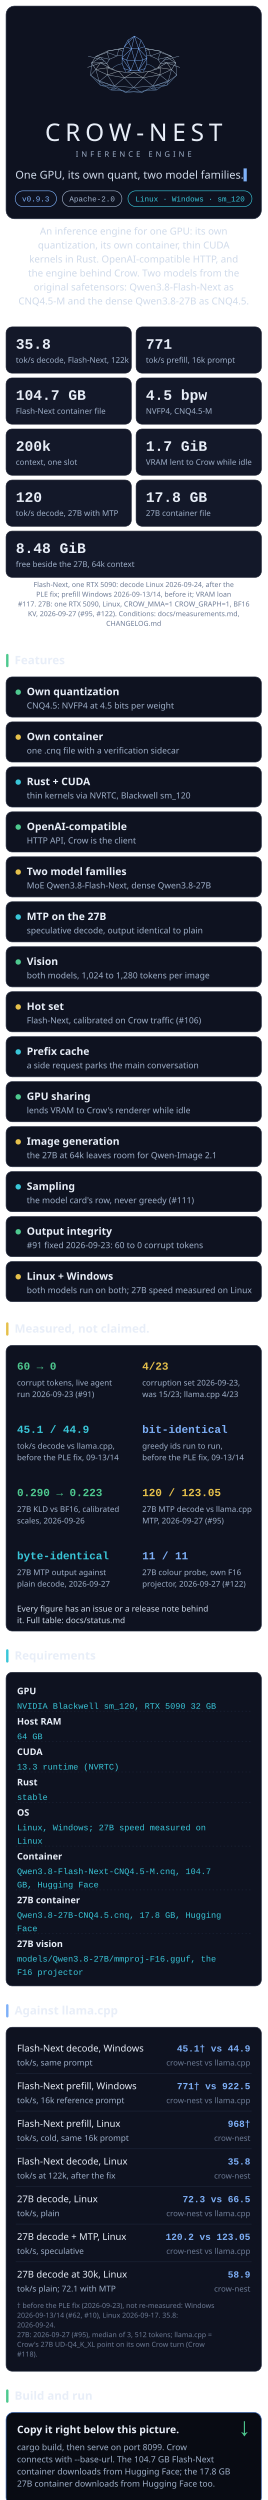
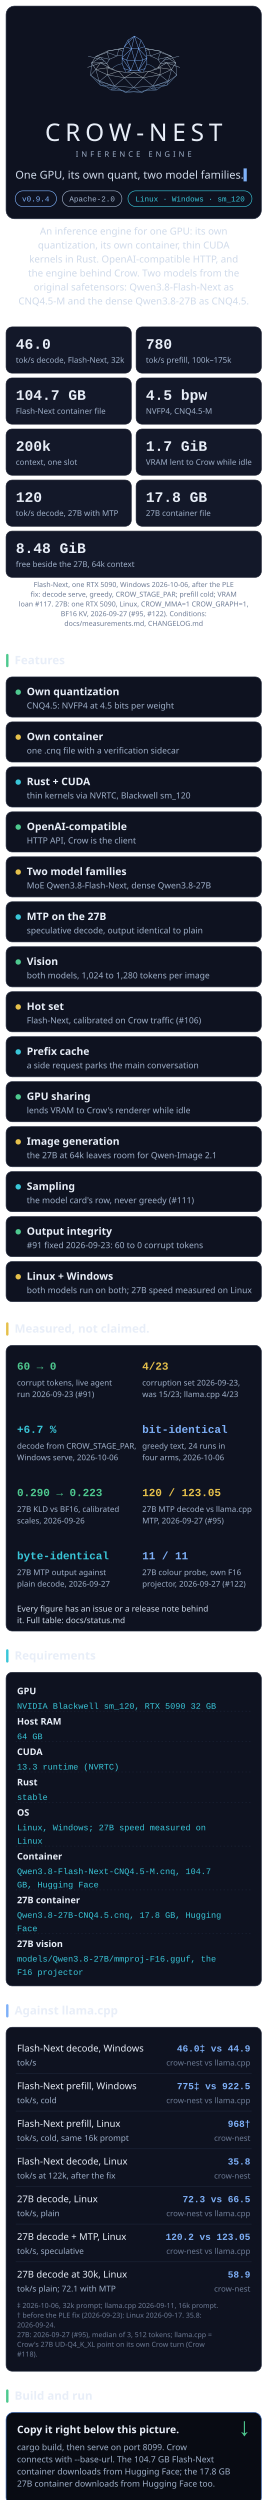
<svg xmlns="http://www.w3.org/2000/svg" viewBox="0 0 440 4114" width="440" height="4114" role="img" aria-label="crow-nest: one GPU, its own quant, two model families. Features, measurements, requirements.">
  <rect x="10" y="10" width="420" height="350" rx="14" fill="#0e1220" stroke="#1c2438" />
  <svg x="110" y="-4" width="220" height="220" viewBox="0 0 1024 1024">
    <defs>
      <clipPath id="noegg">
        <path clip-rule="evenodd" d="M0 0H1024V1024H0ZM518.0 295.0 568.2 326.0 595.7 375.6 612.5 437.6 612.7 505.8 583.0 574.0 518.0 605.0 453.0 574.0 423.3 505.8 423.5 437.6 440.3 375.6 467.8 326.0Z" />
      </clipPath>
      <clipPath id="abovefront">
        <path d="M0 0H1024V479L774.0 479.0L767.4 500.0L716.8 537.8L625.7 564.0L512.0 573.3L398.3 564.0L307.2 537.8L256.6 500.0L250.0 479.0L0 479Z" />
      </clipPath>
    </defs>
    <g fill="none" stroke-width="3" stroke-linejoin="round" stroke-linecap="round">
      <path stroke="#6789b2" clip-path="url(#noegg)" d="M346 548 360 532 386 517 422 506 465 499 512 497 559 499 602 506 638 517 664 532 678 548" />
      <path stroke="#acbece" d="M718 505 767 500 698 537M698 537 717 538 640 563M640 563 626 564 558 577M558 577 512 573 466 577M466 577 398 564 384 563M384 563 307 538 326 537M326 537 257 500 306 505" />
      <path stroke="#90a7c2" clip-path="url(#noegg)" d="M306 505 257 458 326 473M326 473 307 420 384 447M384 447 398 394 466 433M466 433 512 385 558 433M558 433 626 394 640 447M640 447 717 420 698 473M698 473 767 458 718 505" />
      <path stroke="#b9c0c4" d="M767 500 802 551 717 538M717 538 713 592 626 564M626 564 584 614 512 573M512 573 440 614 398 564M398 564 311 592 307 538M307 538 222 551 257 500" />
      <path stroke="#acbece" clip-path="url(#noegg)" d="M257 500 190 501 257 458M257 458 222 451 307 420M307 420 311 410 398 394M398 394 440 388 512 385M512 385 584 388 626 394M626 394 713 410 717 420M717 420 802 451 767 458M767 458 834 501 767 500" />
      <path stroke="#90a7c2" d="M834 501 842 594 802 551M802 551 776 643 713 592M713 592 659 677 584 614M584 614 512 689 440 614M440 614 365 677 311 592M311 592 248 643 222 551M222 551 182 594 190 501" />
      <path stroke="#6789b2" d="M842 594 766 673 776 643M776 643 688 708 659 677M659 677 575 728 512 689M512 689 449 728 365 677M365 677 336 708 248 643M248 643 258 673 182 594M794 629 678 675 766 673M766 673 645 699 688 708M688 708 586 716 575 728M575 728 512 722 449 728M449 728 438 716 336 708M336 708 379 699 258 673M258 673 346 675 230 629" />
      <path stroke="#90a7c2" clip-path="url(#noegg)" d="M306 505 326 473 384 447 466 433 558 433 640 447 698 473 718 505" />
      <path stroke="#b9c0c4" clip-path="url(#abovefront)" d="M718 505 698 537 640 563 558 577 466 577 384 563 326 537 306 505" />
      <path stroke="#acbece" clip-path="url(#noegg)" d="M190 501 222 451 311 410 440 388 584 388 713 410 802 451 834 501" />
      <path stroke="#acbece" d="M834 501 802 551 713 592 584 614 440 614 311 592 222 551 190 501" />
      <path stroke="#90a7c2" d="M842 594 776 643 659 677 512 689 365 677 248 643 182 594" />
      <path stroke="#6789b2" d="M678 675 645 699 586 716 512 722 438 716 379 699 346 675" />
      <path stroke="#7eb0f8" clip-path="url(#abovefront)" d="M440 376 495 392 549 391 596 376M421 462 458 479 520 484 582 478 615 462M434 543 489 560 548 560 602 543M440 376 518 295 495 392M518 295 549 391M468 326 495 392M568 326 549 391M421 462 495 392 458 479M495 392 520 484 549 391 582 478M549 391 615 462M458 479 489 560 520 484 548 560 582 478M421 462 489 560M615 462 548 560M489 560 453 574M548 560 583 574M518 295 568 326 596 376 612 438 613 506 583 574 518 605 453 574 423 506 424 438 440 376 468 326 518 295" />
      <path stroke="#acbece" d="M742 492 865 535" />
      <path stroke="#90a7c2" clip-path="url(#noegg)" d="M741 480 859 449" />
      <path stroke="#acbece" d="M282 492 159 535" />
      <path stroke="#90a7c2" clip-path="url(#noegg)" d="M283 480 164 449" />
    </g>
  </svg>
  <text x="220.0" y="232" font-family="-apple-system,BlinkMacSystemFont,'Segoe UI','Noto Sans',Helvetica,Arial,sans-serif" font-size="40" font-weight="300" fill="#e8eef8" text-anchor="middle" letter-spacing="8">CROW-NEST</text>
  <text x="220.0" y="258" font-family="-apple-system,BlinkMacSystemFont,'Segoe UI','Noto Sans',Helvetica,Arial,sans-serif" font-size="12.5" font-weight="400" fill="#9fb0c9" text-anchor="middle" letter-spacing="5">INFERENCE ENGINE</text>
  <text x="220.0" y="294" text-anchor="middle" font-family="-apple-system,BlinkMacSystemFont,'Segoe UI','Noto Sans',Helvetica,Arial,sans-serif" font-size="18" fill="#cfdaea">One GPU, its own quant, two model families.<tspan fill="#7eb0f8">▍<animate attributeName="opacity" values="1;1;0;0" keyTimes="0;.5;.5;1" dur="1.1s" repeatCount="indefinite" />
    </tspan>
  </text>
  <rect x="25.0" y="314" width="68" height="26" rx="13" fill="none" stroke="#7eb0f8" />
-   <text x="58.8" y="331.5" font-family="ui-monospace,SFMono-Regular,'SF Mono',Menlo,Consolas,'Liberation Mono',monospace" font-size="12.5" font-weight="400" fill="#7eb0f8" text-anchor="middle" letter-spacing="0">v0.9.3</text>
+   <text x="58.8" y="331.5" font-family="ui-monospace,SFMono-Regular,'SF Mono',Menlo,Consolas,'Liberation Mono',monospace" font-size="12.5" font-weight="400" fill="#7eb0f8" text-anchor="middle" letter-spacing="0">v0.9.4</text>
  <rect x="102.6" y="314" width="98" height="26" rx="13" fill="none" stroke="#9fb0c9" />
  <text x="151.6" y="331.5" font-family="ui-monospace,SFMono-Regular,'SF Mono',Menlo,Consolas,'Liberation Mono',monospace" font-size="12.5" font-weight="400" fill="#9fb0c9" text-anchor="middle" letter-spacing="0">Apache-2.0</text>
  <rect x="210.6" y="314" width="204" height="26" rx="13" fill="none" stroke="#39c6d8" />
  <text x="312.8" y="331.5" font-family="ui-monospace,SFMono-Regular,'SF Mono',Menlo,Consolas,'Liberation Mono',monospace" font-size="12.5" font-weight="400" fill="#39c6d8" text-anchor="middle" letter-spacing="0">Linux · Windows · sm_120</text>
  <text x="220.0" y="386" font-family="-apple-system,BlinkMacSystemFont,'Segoe UI','Noto Sans',Helvetica,Arial,sans-serif" font-size="16" font-weight="400" fill="#cfdaea" text-anchor="middle" letter-spacing="0">An inference engine for one GPU: its own</text>
  <text x="220.0" y="409" font-family="-apple-system,BlinkMacSystemFont,'Segoe UI','Noto Sans',Helvetica,Arial,sans-serif" font-size="16" font-weight="400" fill="#cfdaea" text-anchor="middle" letter-spacing="0">quantization, its own container, thin CUDA</text>
  <text x="220.0" y="432" font-family="-apple-system,BlinkMacSystemFont,'Segoe UI','Noto Sans',Helvetica,Arial,sans-serif" font-size="16" font-weight="400" fill="#cfdaea" text-anchor="middle" letter-spacing="0">kernels in Rust. OpenAI-compatible HTTP, and</text>
  <text x="220.0" y="455" font-family="-apple-system,BlinkMacSystemFont,'Segoe UI','Noto Sans',Helvetica,Arial,sans-serif" font-size="16" font-weight="400" fill="#cfdaea" text-anchor="middle" letter-spacing="0">the engine behind Crow. Two models from the</text>
  <text x="220.0" y="478" font-family="-apple-system,BlinkMacSystemFont,'Segoe UI','Noto Sans',Helvetica,Arial,sans-serif" font-size="16" font-weight="400" fill="#cfdaea" text-anchor="middle" letter-spacing="0">original safetensors: Qwen3.8-Flash-Next as</text>
  <text x="220.0" y="501" font-family="-apple-system,BlinkMacSystemFont,'Segoe UI','Noto Sans',Helvetica,Arial,sans-serif" font-size="16" font-weight="400" fill="#cfdaea" text-anchor="middle" letter-spacing="0">CNQ4.5-M and the dense Qwen3.8-27B as CNQ4.5.</text>
  <rect x="10" y="538" width="206" height="76" rx="10" fill="#131829" stroke="#131829" />
-   <text x="26" y="574" font-family="ui-monospace,SFMono-Regular,'SF Mono',Menlo,Consolas,'Liberation Mono',monospace" font-size="24" font-weight="600" fill="#e8eef8" text-anchor="start" letter-spacing="0">35.8</text>
-   <text x="26" y="597" font-family="-apple-system,BlinkMacSystemFont,'Segoe UI','Noto Sans',Helvetica,Arial,sans-serif" font-size="13" font-weight="400" fill="#9fb0c9" text-anchor="start" letter-spacing="0">tok/s decode, Flash-Next, 122k</text>
+   <text x="26" y="574" font-family="ui-monospace,SFMono-Regular,'SF Mono',Menlo,Consolas,'Liberation Mono',monospace" font-size="24" font-weight="600" fill="#e8eef8" text-anchor="start" letter-spacing="0">46.0</text>
+   <text x="26" y="597" font-family="-apple-system,BlinkMacSystemFont,'Segoe UI','Noto Sans',Helvetica,Arial,sans-serif" font-size="13" font-weight="400" fill="#9fb0c9" text-anchor="start" letter-spacing="0">tok/s decode, Flash-Next, 32k</text>
  <rect x="224" y="538" width="206" height="76" rx="10" fill="#131829" stroke="#131829" />
-   <text x="240" y="574" font-family="ui-monospace,SFMono-Regular,'SF Mono',Menlo,Consolas,'Liberation Mono',monospace" font-size="24" font-weight="600" fill="#e8eef8" text-anchor="start" letter-spacing="0">771</text>
-   <text x="240" y="597" font-family="-apple-system,BlinkMacSystemFont,'Segoe UI','Noto Sans',Helvetica,Arial,sans-serif" font-size="13" font-weight="400" fill="#9fb0c9" text-anchor="start" letter-spacing="0">tok/s prefill, 16k prompt</text>
+   <text x="240" y="574" font-family="ui-monospace,SFMono-Regular,'SF Mono',Menlo,Consolas,'Liberation Mono',monospace" font-size="24" font-weight="600" fill="#e8eef8" text-anchor="start" letter-spacing="0">780</text>
+   <text x="240" y="597" font-family="-apple-system,BlinkMacSystemFont,'Segoe UI','Noto Sans',Helvetica,Arial,sans-serif" font-size="13" font-weight="400" fill="#9fb0c9" text-anchor="start" letter-spacing="0">tok/s prefill, 100k–175k</text>
  <rect x="10" y="622" width="206" height="76" rx="10" fill="#131829" stroke="#131829" />
  <text x="26" y="658" font-family="ui-monospace,SFMono-Regular,'SF Mono',Menlo,Consolas,'Liberation Mono',monospace" font-size="24" font-weight="600" fill="#e8eef8" text-anchor="start" letter-spacing="0">104.7 GB</text>
  <text x="26" y="681" font-family="-apple-system,BlinkMacSystemFont,'Segoe UI','Noto Sans',Helvetica,Arial,sans-serif" font-size="13" font-weight="400" fill="#9fb0c9" text-anchor="start" letter-spacing="0">Flash-Next container file</text>
  <rect x="224" y="622" width="206" height="76" rx="10" fill="#131829" stroke="#131829" />
  <text x="240" y="658" font-family="ui-monospace,SFMono-Regular,'SF Mono',Menlo,Consolas,'Liberation Mono',monospace" font-size="24" font-weight="600" fill="#e8eef8" text-anchor="start" letter-spacing="0">4.5 bpw</text>
  <text x="240" y="681" font-family="-apple-system,BlinkMacSystemFont,'Segoe UI','Noto Sans',Helvetica,Arial,sans-serif" font-size="13" font-weight="400" fill="#9fb0c9" text-anchor="start" letter-spacing="0">NVFP4, CNQ4.5-M</text>
  <rect x="10" y="706" width="206" height="76" rx="10" fill="#131829" stroke="#131829" />
  <text x="26" y="742" font-family="ui-monospace,SFMono-Regular,'SF Mono',Menlo,Consolas,'Liberation Mono',monospace" font-size="24" font-weight="600" fill="#e8eef8" text-anchor="start" letter-spacing="0">200k</text>
  <text x="26" y="765" font-family="-apple-system,BlinkMacSystemFont,'Segoe UI','Noto Sans',Helvetica,Arial,sans-serif" font-size="13" font-weight="400" fill="#9fb0c9" text-anchor="start" letter-spacing="0">context, one slot</text>
  <rect x="224" y="706" width="206" height="76" rx="10" fill="#131829" stroke="#131829" />
  <text x="240" y="742" font-family="ui-monospace,SFMono-Regular,'SF Mono',Menlo,Consolas,'Liberation Mono',monospace" font-size="24" font-weight="600" fill="#e8eef8" text-anchor="start" letter-spacing="0">1.7 GiB</text>
  <text x="240" y="765" font-family="-apple-system,BlinkMacSystemFont,'Segoe UI','Noto Sans',Helvetica,Arial,sans-serif" font-size="13" font-weight="400" fill="#9fb0c9" text-anchor="start" letter-spacing="0">VRAM lent to Crow while idle</text>
  <rect x="10" y="790" width="206" height="76" rx="10" fill="#131829" stroke="#131829" />
  <text x="26" y="826" font-family="ui-monospace,SFMono-Regular,'SF Mono',Menlo,Consolas,'Liberation Mono',monospace" font-size="24" font-weight="600" fill="#e8eef8" text-anchor="start" letter-spacing="0">120</text>
  <text x="26" y="849" font-family="-apple-system,BlinkMacSystemFont,'Segoe UI','Noto Sans',Helvetica,Arial,sans-serif" font-size="13" font-weight="400" fill="#9fb0c9" text-anchor="start" letter-spacing="0">tok/s decode, 27B with MTP</text>
  <rect x="224" y="790" width="206" height="76" rx="10" fill="#131829" stroke="#131829" />
  <text x="240" y="826" font-family="ui-monospace,SFMono-Regular,'SF Mono',Menlo,Consolas,'Liberation Mono',monospace" font-size="24" font-weight="600" fill="#e8eef8" text-anchor="start" letter-spacing="0">17.8 GB</text>
  <text x="240" y="849" font-family="-apple-system,BlinkMacSystemFont,'Segoe UI','Noto Sans',Helvetica,Arial,sans-serif" font-size="13" font-weight="400" fill="#9fb0c9" text-anchor="start" letter-spacing="0">27B container file</text>
  <rect x="10" y="874" width="420" height="76" rx="10" fill="#131829" stroke="#131829" />
  <text x="26" y="910" font-family="ui-monospace,SFMono-Regular,'SF Mono',Menlo,Consolas,'Liberation Mono',monospace" font-size="24" font-weight="600" fill="#e8eef8" text-anchor="start" letter-spacing="0">8.48 GiB</text>
  <text x="26" y="933" font-family="-apple-system,BlinkMacSystemFont,'Segoe UI','Noto Sans',Helvetica,Arial,sans-serif" font-size="13" font-weight="400" fill="#9fb0c9" text-anchor="start" letter-spacing="0">free beside the 27B, 64k context</text>
-   <text x="220.0" y="966" font-family="-apple-system,BlinkMacSystemFont,'Segoe UI','Noto Sans',Helvetica,Arial,sans-serif" font-size="11.5" font-weight="400" fill="#6d7b95" text-anchor="middle" letter-spacing="0">Flash-Next, one RTX 5090: decode Linux 2026-09-24, after the</text>
-   <text x="220.0" y="982" font-family="-apple-system,BlinkMacSystemFont,'Segoe UI','Noto Sans',Helvetica,Arial,sans-serif" font-size="11.5" font-weight="400" fill="#6d7b95" text-anchor="middle" letter-spacing="0">PLE fix; prefill Windows 2026-09-13/14, before it; VRAM loan</text>
-   <text x="220.0" y="998" font-family="-apple-system,BlinkMacSystemFont,'Segoe UI','Noto Sans',Helvetica,Arial,sans-serif" font-size="11.5" font-weight="400" fill="#6d7b95" text-anchor="middle" letter-spacing="0">#117. 27B: one RTX 5090, Linux, CROW_MMA=1 CROW_GRAPH=1, BF16</text>
-   <text x="220.0" y="1014" font-family="-apple-system,BlinkMacSystemFont,'Segoe UI','Noto Sans',Helvetica,Arial,sans-serif" font-size="11.5" font-weight="400" fill="#6d7b95" text-anchor="middle" letter-spacing="0">KV, 2026-09-27 (#95, #122). Conditions: docs/measurements.md,</text>
-   <text x="220.0" y="1030" font-family="-apple-system,BlinkMacSystemFont,'Segoe UI','Noto Sans',Helvetica,Arial,sans-serif" font-size="11.5" font-weight="400" fill="#6d7b95" text-anchor="middle" letter-spacing="0">CHANGELOG.md</text>
+   <text x="220.0" y="966" font-family="-apple-system,BlinkMacSystemFont,'Segoe UI','Noto Sans',Helvetica,Arial,sans-serif" font-size="11.5" font-weight="400" fill="#6d7b95" text-anchor="middle" letter-spacing="0">Flash-Next, one RTX 5090, Windows 2026-10-06, after the PLE</text>
+   <text x="220.0" y="982" font-family="-apple-system,BlinkMacSystemFont,'Segoe UI','Noto Sans',Helvetica,Arial,sans-serif" font-size="11.5" font-weight="400" fill="#6d7b95" text-anchor="middle" letter-spacing="0">fix: decode serve, greedy, CROW_STAGE_PAR; prefill cold; VRAM</text>
+   <text x="220.0" y="998" font-family="-apple-system,BlinkMacSystemFont,'Segoe UI','Noto Sans',Helvetica,Arial,sans-serif" font-size="11.5" font-weight="400" fill="#6d7b95" text-anchor="middle" letter-spacing="0">loan #117. 27B: one RTX 5090, Linux, CROW_MMA=1 CROW_GRAPH=1,</text>
+   <text x="220.0" y="1014" font-family="-apple-system,BlinkMacSystemFont,'Segoe UI','Noto Sans',Helvetica,Arial,sans-serif" font-size="11.5" font-weight="400" fill="#6d7b95" text-anchor="middle" letter-spacing="0">BF16 KV, 2026-09-27 (#95, #122). Conditions:</text>
+   <text x="220.0" y="1030" font-family="-apple-system,BlinkMacSystemFont,'Segoe UI','Noto Sans',Helvetica,Arial,sans-serif" font-size="11.5" font-weight="400" fill="#6d7b95" text-anchor="middle" letter-spacing="0">docs/measurements.md, CHANGELOG.md</text>
  <rect x="10" y="1076" width="4" height="22" rx="2" fill="#4ec98f" />
  <text x="24" y="1093" font-family="-apple-system,BlinkMacSystemFont,'Segoe UI','Noto Sans',Helvetica,Arial,sans-serif" font-size="19" font-weight="600" fill="#e8eef8" text-anchor="start" letter-spacing="0">Features</text>
  <rect x="10" y="1114" width="420" height="66" rx="10" fill="#0e1220" stroke="#1c2438" />
  <circle cx="30" cy="1139" r="4.5" fill="#4ec98f" />
  <text x="44" y="1144" font-family="-apple-system,BlinkMacSystemFont,'Segoe UI','Noto Sans',Helvetica,Arial,sans-serif" font-size="17" font-weight="600" fill="#e8eef8" text-anchor="start" letter-spacing="0">Own quantization</text>
  <text x="44" y="1166" font-family="-apple-system,BlinkMacSystemFont,'Segoe UI','Noto Sans',Helvetica,Arial,sans-serif" font-size="14" font-weight="400" fill="#9fb0c9" text-anchor="start" letter-spacing="0">CNQ4.5: NVFP4 at 4.5 bits per weight</text>
  <rect x="10" y="1188" width="420" height="66" rx="10" fill="#0e1220" stroke="#1c2438" />
  <circle cx="30" cy="1213" r="4.5" fill="#e5c04b" />
  <text x="44" y="1218" font-family="-apple-system,BlinkMacSystemFont,'Segoe UI','Noto Sans',Helvetica,Arial,sans-serif" font-size="17" font-weight="600" fill="#e8eef8" text-anchor="start" letter-spacing="0">Own container</text>
  <text x="44" y="1240" font-family="-apple-system,BlinkMacSystemFont,'Segoe UI','Noto Sans',Helvetica,Arial,sans-serif" font-size="14" font-weight="400" fill="#9fb0c9" text-anchor="start" letter-spacing="0">one .cnq file with a verification sidecar</text>
  <rect x="10" y="1262" width="420" height="66" rx="10" fill="#0e1220" stroke="#1c2438" />
  <circle cx="30" cy="1287" r="4.5" fill="#39c6d8" />
  <text x="44" y="1292" font-family="-apple-system,BlinkMacSystemFont,'Segoe UI','Noto Sans',Helvetica,Arial,sans-serif" font-size="17" font-weight="600" fill="#e8eef8" text-anchor="start" letter-spacing="0">Rust + CUDA</text>
  <text x="44" y="1314" font-family="-apple-system,BlinkMacSystemFont,'Segoe UI','Noto Sans',Helvetica,Arial,sans-serif" font-size="14" font-weight="400" fill="#9fb0c9" text-anchor="start" letter-spacing="0">thin kernels via NVRTC, Blackwell sm_120</text>
  <rect x="10" y="1336" width="420" height="66" rx="10" fill="#0e1220" stroke="#1c2438" />
  <circle cx="30" cy="1361" r="4.5" fill="#4ec98f" />
  <text x="44" y="1366" font-family="-apple-system,BlinkMacSystemFont,'Segoe UI','Noto Sans',Helvetica,Arial,sans-serif" font-size="17" font-weight="600" fill="#e8eef8" text-anchor="start" letter-spacing="0">OpenAI-compatible</text>
  <text x="44" y="1388" font-family="-apple-system,BlinkMacSystemFont,'Segoe UI','Noto Sans',Helvetica,Arial,sans-serif" font-size="14" font-weight="400" fill="#9fb0c9" text-anchor="start" letter-spacing="0">HTTP API, Crow is the client</text>
  <rect x="10" y="1410" width="420" height="66" rx="10" fill="#0e1220" stroke="#1c2438" />
  <circle cx="30" cy="1435" r="4.5" fill="#e5c04b" />
  <text x="44" y="1440" font-family="-apple-system,BlinkMacSystemFont,'Segoe UI','Noto Sans',Helvetica,Arial,sans-serif" font-size="17" font-weight="600" fill="#e8eef8" text-anchor="start" letter-spacing="0">Two model families</text>
  <text x="44" y="1462" font-family="-apple-system,BlinkMacSystemFont,'Segoe UI','Noto Sans',Helvetica,Arial,sans-serif" font-size="14" font-weight="400" fill="#9fb0c9" text-anchor="start" letter-spacing="0">MoE Qwen3.8-Flash-Next, dense Qwen3.8-27B</text>
  <rect x="10" y="1484" width="420" height="66" rx="10" fill="#0e1220" stroke="#1c2438" />
  <circle cx="30" cy="1509" r="4.5" fill="#39c6d8" />
  <text x="44" y="1514" font-family="-apple-system,BlinkMacSystemFont,'Segoe UI','Noto Sans',Helvetica,Arial,sans-serif" font-size="17" font-weight="600" fill="#e8eef8" text-anchor="start" letter-spacing="0">MTP on the 27B</text>
  <text x="44" y="1536" font-family="-apple-system,BlinkMacSystemFont,'Segoe UI','Noto Sans',Helvetica,Arial,sans-serif" font-size="14" font-weight="400" fill="#9fb0c9" text-anchor="start" letter-spacing="0">speculative decode, output identical to plain</text>
  <rect x="10" y="1558" width="420" height="66" rx="10" fill="#0e1220" stroke="#1c2438" />
  <circle cx="30" cy="1583" r="4.5" fill="#4ec98f" />
  <text x="44" y="1588" font-family="-apple-system,BlinkMacSystemFont,'Segoe UI','Noto Sans',Helvetica,Arial,sans-serif" font-size="17" font-weight="600" fill="#e8eef8" text-anchor="start" letter-spacing="0">Vision</text>
  <text x="44" y="1610" font-family="-apple-system,BlinkMacSystemFont,'Segoe UI','Noto Sans',Helvetica,Arial,sans-serif" font-size="14" font-weight="400" fill="#9fb0c9" text-anchor="start" letter-spacing="0">both models, 1,024 to 1,280 tokens per image</text>
  <rect x="10" y="1632" width="420" height="66" rx="10" fill="#0e1220" stroke="#1c2438" />
  <circle cx="30" cy="1657" r="4.5" fill="#e5c04b" />
  <text x="44" y="1662" font-family="-apple-system,BlinkMacSystemFont,'Segoe UI','Noto Sans',Helvetica,Arial,sans-serif" font-size="17" font-weight="600" fill="#e8eef8" text-anchor="start" letter-spacing="0">Hot set</text>
  <text x="44" y="1684" font-family="-apple-system,BlinkMacSystemFont,'Segoe UI','Noto Sans',Helvetica,Arial,sans-serif" font-size="14" font-weight="400" fill="#9fb0c9" text-anchor="start" letter-spacing="0">Flash-Next, calibrated on Crow traffic (#106)</text>
  <rect x="10" y="1706" width="420" height="66" rx="10" fill="#0e1220" stroke="#1c2438" />
  <circle cx="30" cy="1731" r="4.5" fill="#39c6d8" />
  <text x="44" y="1736" font-family="-apple-system,BlinkMacSystemFont,'Segoe UI','Noto Sans',Helvetica,Arial,sans-serif" font-size="17" font-weight="600" fill="#e8eef8" text-anchor="start" letter-spacing="0">Prefix cache</text>
  <text x="44" y="1758" font-family="-apple-system,BlinkMacSystemFont,'Segoe UI','Noto Sans',Helvetica,Arial,sans-serif" font-size="14" font-weight="400" fill="#9fb0c9" text-anchor="start" letter-spacing="0">a side request parks the main conversation</text>
  <rect x="10" y="1780" width="420" height="66" rx="10" fill="#0e1220" stroke="#1c2438" />
  <circle cx="30" cy="1805" r="4.5" fill="#4ec98f" />
  <text x="44" y="1810" font-family="-apple-system,BlinkMacSystemFont,'Segoe UI','Noto Sans',Helvetica,Arial,sans-serif" font-size="17" font-weight="600" fill="#e8eef8" text-anchor="start" letter-spacing="0">GPU sharing</text>
  <text x="44" y="1832" font-family="-apple-system,BlinkMacSystemFont,'Segoe UI','Noto Sans',Helvetica,Arial,sans-serif" font-size="14" font-weight="400" fill="#9fb0c9" text-anchor="start" letter-spacing="0">lends VRAM to Crow's renderer while idle</text>
  <rect x="10" y="1854" width="420" height="66" rx="10" fill="#0e1220" stroke="#1c2438" />
  <circle cx="30" cy="1879" r="4.5" fill="#e5c04b" />
  <text x="44" y="1884" font-family="-apple-system,BlinkMacSystemFont,'Segoe UI','Noto Sans',Helvetica,Arial,sans-serif" font-size="17" font-weight="600" fill="#e8eef8" text-anchor="start" letter-spacing="0">Image generation</text>
  <text x="44" y="1906" font-family="-apple-system,BlinkMacSystemFont,'Segoe UI','Noto Sans',Helvetica,Arial,sans-serif" font-size="14" font-weight="400" fill="#9fb0c9" text-anchor="start" letter-spacing="0">the 27B at 64k leaves room for Qwen-Image 2.1</text>
  <rect x="10" y="1928" width="420" height="66" rx="10" fill="#0e1220" stroke="#1c2438" />
  <circle cx="30" cy="1953" r="4.5" fill="#39c6d8" />
  <text x="44" y="1958" font-family="-apple-system,BlinkMacSystemFont,'Segoe UI','Noto Sans',Helvetica,Arial,sans-serif" font-size="17" font-weight="600" fill="#e8eef8" text-anchor="start" letter-spacing="0">Sampling</text>
  <text x="44" y="1980" font-family="-apple-system,BlinkMacSystemFont,'Segoe UI','Noto Sans',Helvetica,Arial,sans-serif" font-size="14" font-weight="400" fill="#9fb0c9" text-anchor="start" letter-spacing="0">the model card's row, never greedy (#111)</text>
  <rect x="10" y="2002" width="420" height="66" rx="10" fill="#0e1220" stroke="#1c2438" />
  <circle cx="30" cy="2027" r="4.5" fill="#4ec98f" />
  <text x="44" y="2032" font-family="-apple-system,BlinkMacSystemFont,'Segoe UI','Noto Sans',Helvetica,Arial,sans-serif" font-size="17" font-weight="600" fill="#e8eef8" text-anchor="start" letter-spacing="0">Output integrity</text>
  <text x="44" y="2054" font-family="-apple-system,BlinkMacSystemFont,'Segoe UI','Noto Sans',Helvetica,Arial,sans-serif" font-size="14" font-weight="400" fill="#9fb0c9" text-anchor="start" letter-spacing="0">#91 fixed 2026-09-23: 60 to 0 corrupt tokens</text>
  <rect x="10" y="2076" width="420" height="66" rx="10" fill="#0e1220" stroke="#1c2438" />
  <circle cx="30" cy="2101" r="4.5" fill="#e5c04b" />
  <text x="44" y="2106" font-family="-apple-system,BlinkMacSystemFont,'Segoe UI','Noto Sans',Helvetica,Arial,sans-serif" font-size="17" font-weight="600" fill="#e8eef8" text-anchor="start" letter-spacing="0">Linux + Windows</text>
  <text x="44" y="2128" font-family="-apple-system,BlinkMacSystemFont,'Segoe UI','Noto Sans',Helvetica,Arial,sans-serif" font-size="14" font-weight="400" fill="#9fb0c9" text-anchor="start" letter-spacing="0">both models run on both; 27B speed measured on Linux</text>
  <rect x="10" y="2176" width="4" height="22" rx="2" fill="#e5c04b" />
  <text x="24" y="2193" font-family="-apple-system,BlinkMacSystemFont,'Segoe UI','Noto Sans',Helvetica,Arial,sans-serif" font-size="19" font-weight="600" fill="#e8eef8" text-anchor="start" letter-spacing="0">Measured, not claimed.</text>
  <rect x="10" y="2214" width="420" height="470" rx="10" fill="#0e1220" stroke="#1c2438" />
  <text x="28" y="2254" font-family="ui-monospace,SFMono-Regular,'SF Mono',Menlo,Consolas,'Liberation Mono',monospace" font-size="18" font-weight="600" fill="#4ec98f" text-anchor="start" letter-spacing="0">60 → 0</text>
  <text x="28" y="2280" font-family="-apple-system,BlinkMacSystemFont,'Segoe UI','Noto Sans',Helvetica,Arial,sans-serif" font-size="13" font-weight="400" fill="#9fb0c9" text-anchor="start" letter-spacing="0">corrupt tokens, live agent</text>
  <text x="28" y="2299" font-family="-apple-system,BlinkMacSystemFont,'Segoe UI','Noto Sans',Helvetica,Arial,sans-serif" font-size="13" font-weight="400" fill="#9fb0c9" text-anchor="start" letter-spacing="0">run 2026-09-23 (#91)</text>
  <text x="234" y="2254" font-family="ui-monospace,SFMono-Regular,'SF Mono',Menlo,Consolas,'Liberation Mono',monospace" font-size="18" font-weight="600" fill="#e5c04b" text-anchor="start" letter-spacing="0">4/23</text>
  <text x="234" y="2280" font-family="-apple-system,BlinkMacSystemFont,'Segoe UI','Noto Sans',Helvetica,Arial,sans-serif" font-size="13" font-weight="400" fill="#9fb0c9" text-anchor="start" letter-spacing="0">corruption set 2026-09-23,</text>
  <text x="234" y="2299" font-family="-apple-system,BlinkMacSystemFont,'Segoe UI','Noto Sans',Helvetica,Arial,sans-serif" font-size="13" font-weight="400" fill="#9fb0c9" text-anchor="start" letter-spacing="0">was 15/23; llama.cpp 4/23</text>
-   <text x="28" y="2358" font-family="ui-monospace,SFMono-Regular,'SF Mono',Menlo,Consolas,'Liberation Mono',monospace" font-size="18" font-weight="600" fill="#39c6d8" text-anchor="start" letter-spacing="0">45.1 / 44.9</text>
-   <text x="28" y="2384" font-family="-apple-system,BlinkMacSystemFont,'Segoe UI','Noto Sans',Helvetica,Arial,sans-serif" font-size="13" font-weight="400" fill="#9fb0c9" text-anchor="start" letter-spacing="0">tok/s decode vs llama.cpp,</text>
-   <text x="28" y="2403" font-family="-apple-system,BlinkMacSystemFont,'Segoe UI','Noto Sans',Helvetica,Arial,sans-serif" font-size="13" font-weight="400" fill="#9fb0c9" text-anchor="start" letter-spacing="0">before the PLE fix, 09-13/14</text>
+   <text x="28" y="2358" font-family="ui-monospace,SFMono-Regular,'SF Mono',Menlo,Consolas,'Liberation Mono',monospace" font-size="18" font-weight="600" fill="#39c6d8" text-anchor="start" letter-spacing="0">+6.7 %</text>
+   <text x="28" y="2384" font-family="-apple-system,BlinkMacSystemFont,'Segoe UI','Noto Sans',Helvetica,Arial,sans-serif" font-size="13" font-weight="400" fill="#9fb0c9" text-anchor="start" letter-spacing="0">decode from CROW_STAGE_PAR,</text>
+   <text x="28" y="2403" font-family="-apple-system,BlinkMacSystemFont,'Segoe UI','Noto Sans',Helvetica,Arial,sans-serif" font-size="13" font-weight="400" fill="#9fb0c9" text-anchor="start" letter-spacing="0">Windows serve, 2026-10-06</text>
  <text x="234" y="2358" font-family="ui-monospace,SFMono-Regular,'SF Mono',Menlo,Consolas,'Liberation Mono',monospace" font-size="18" font-weight="600" fill="#7eb0f8" text-anchor="start" letter-spacing="0">bit-identical</text>
-   <text x="234" y="2384" font-family="-apple-system,BlinkMacSystemFont,'Segoe UI','Noto Sans',Helvetica,Arial,sans-serif" font-size="13" font-weight="400" fill="#9fb0c9" text-anchor="start" letter-spacing="0">greedy ids run to run,</text>
-   <text x="234" y="2403" font-family="-apple-system,BlinkMacSystemFont,'Segoe UI','Noto Sans',Helvetica,Arial,sans-serif" font-size="13" font-weight="400" fill="#9fb0c9" text-anchor="start" letter-spacing="0">before the PLE fix, 09-13/14</text>
+   <text x="234" y="2384" font-family="-apple-system,BlinkMacSystemFont,'Segoe UI','Noto Sans',Helvetica,Arial,sans-serif" font-size="13" font-weight="400" fill="#9fb0c9" text-anchor="start" letter-spacing="0">greedy text, 24 runs in</text>
+   <text x="234" y="2403" font-family="-apple-system,BlinkMacSystemFont,'Segoe UI','Noto Sans',Helvetica,Arial,sans-serif" font-size="13" font-weight="400" fill="#9fb0c9" text-anchor="start" letter-spacing="0">four arms, 2026-10-06</text>
  <text x="28" y="2462" font-family="ui-monospace,SFMono-Regular,'SF Mono',Menlo,Consolas,'Liberation Mono',monospace" font-size="18" font-weight="600" fill="#4ec98f" text-anchor="start" letter-spacing="0">0.290 → 0.223</text>
  <text x="28" y="2488" font-family="-apple-system,BlinkMacSystemFont,'Segoe UI','Noto Sans',Helvetica,Arial,sans-serif" font-size="13" font-weight="400" fill="#9fb0c9" text-anchor="start" letter-spacing="0">27B KLD vs BF16, calibrated</text>
  <text x="28" y="2507" font-family="-apple-system,BlinkMacSystemFont,'Segoe UI','Noto Sans',Helvetica,Arial,sans-serif" font-size="13" font-weight="400" fill="#9fb0c9" text-anchor="start" letter-spacing="0">scales, 2026-09-26</text>
  <text x="234" y="2462" font-family="ui-monospace,SFMono-Regular,'SF Mono',Menlo,Consolas,'Liberation Mono',monospace" font-size="18" font-weight="600" fill="#e5c04b" text-anchor="start" letter-spacing="0">120 / 123.05</text>
  <text x="234" y="2488" font-family="-apple-system,BlinkMacSystemFont,'Segoe UI','Noto Sans',Helvetica,Arial,sans-serif" font-size="13" font-weight="400" fill="#9fb0c9" text-anchor="start" letter-spacing="0">27B MTP decode vs llama.cpp</text>
  <text x="234" y="2507" font-family="-apple-system,BlinkMacSystemFont,'Segoe UI','Noto Sans',Helvetica,Arial,sans-serif" font-size="13" font-weight="400" fill="#9fb0c9" text-anchor="start" letter-spacing="0">MTP, 2026-09-27 (#95)</text>
  <text x="28" y="2566" font-family="ui-monospace,SFMono-Regular,'SF Mono',Menlo,Consolas,'Liberation Mono',monospace" font-size="18" font-weight="600" fill="#39c6d8" text-anchor="start" letter-spacing="0">byte-identical</text>
  <text x="28" y="2592" font-family="-apple-system,BlinkMacSystemFont,'Segoe UI','Noto Sans',Helvetica,Arial,sans-serif" font-size="13" font-weight="400" fill="#9fb0c9" text-anchor="start" letter-spacing="0">27B MTP output against</text>
  <text x="28" y="2611" font-family="-apple-system,BlinkMacSystemFont,'Segoe UI','Noto Sans',Helvetica,Arial,sans-serif" font-size="13" font-weight="400" fill="#9fb0c9" text-anchor="start" letter-spacing="0">plain decode, 2026-09-27</text>
  <text x="234" y="2566" font-family="ui-monospace,SFMono-Regular,'SF Mono',Menlo,Consolas,'Liberation Mono',monospace" font-size="18" font-weight="600" fill="#7eb0f8" text-anchor="start" letter-spacing="0">11 / 11</text>
  <text x="234" y="2592" font-family="-apple-system,BlinkMacSystemFont,'Segoe UI','Noto Sans',Helvetica,Arial,sans-serif" font-size="13" font-weight="400" fill="#9fb0c9" text-anchor="start" letter-spacing="0">27B colour probe, own F16</text>
  <text x="234" y="2611" font-family="-apple-system,BlinkMacSystemFont,'Segoe UI','Noto Sans',Helvetica,Arial,sans-serif" font-size="13" font-weight="400" fill="#9fb0c9" text-anchor="start" letter-spacing="0">projector, 2026-09-27 (#122)</text>
  <text x="28" y="2652" font-family="-apple-system,BlinkMacSystemFont,'Segoe UI','Noto Sans',Helvetica,Arial,sans-serif" font-size="13.5" font-weight="400" fill="#cfdaea" text-anchor="start" letter-spacing="0">Every figure has an issue or a release note behind</text>
  <text x="28" y="2671" font-family="-apple-system,BlinkMacSystemFont,'Segoe UI','Noto Sans',Helvetica,Arial,sans-serif" font-size="13.5" font-weight="400" fill="#cfdaea" text-anchor="start" letter-spacing="0">it. Full table: docs/status.md</text>
  <rect x="10" y="2714" width="4" height="22" rx="2" fill="#39c6d8" />
  <text x="24" y="2731" font-family="-apple-system,BlinkMacSystemFont,'Segoe UI','Noto Sans',Helvetica,Arial,sans-serif" font-size="19" font-weight="600" fill="#e8eef8" text-anchor="start" letter-spacing="0">Requirements</text>
  <rect x="10" y="2752" width="420" height="516" rx="10" fill="#0e1220" stroke="#1c2438" />
  <text x="28" y="2788" font-family="-apple-system,BlinkMacSystemFont,'Segoe UI','Noto Sans',Helvetica,Arial,sans-serif" font-size="15" font-weight="600" fill="#e8eef8" text-anchor="start" letter-spacing="0">GPU</text>
  <text x="28" y="2812" font-family="ui-monospace,SFMono-Regular,'SF Mono',Menlo,Consolas,'Liberation Mono',monospace" font-size="14" font-weight="400" fill="#39c6d8" text-anchor="start" letter-spacing="0">NVIDIA Blackwell sm_120, RTX 5090 32 GB</text>
  <line x1="26" y1="2816" x2="414" y2="2816" stroke="#1c2438" stroke-dasharray="2 4" />
  <text x="28" y="2838" font-family="-apple-system,BlinkMacSystemFont,'Segoe UI','Noto Sans',Helvetica,Arial,sans-serif" font-size="15" font-weight="600" fill="#e8eef8" text-anchor="start" letter-spacing="0">Host RAM</text>
  <text x="28" y="2862" font-family="ui-monospace,SFMono-Regular,'SF Mono',Menlo,Consolas,'Liberation Mono',monospace" font-size="14" font-weight="400" fill="#39c6d8" text-anchor="start" letter-spacing="0">64 GB</text>
  <line x1="26" y1="2866" x2="414" y2="2866" stroke="#1c2438" stroke-dasharray="2 4" />
  <text x="28" y="2888" font-family="-apple-system,BlinkMacSystemFont,'Segoe UI','Noto Sans',Helvetica,Arial,sans-serif" font-size="15" font-weight="600" fill="#e8eef8" text-anchor="start" letter-spacing="0">CUDA</text>
  <text x="28" y="2912" font-family="ui-monospace,SFMono-Regular,'SF Mono',Menlo,Consolas,'Liberation Mono',monospace" font-size="14" font-weight="400" fill="#39c6d8" text-anchor="start" letter-spacing="0">13.3 runtime (NVRTC)</text>
  <line x1="26" y1="2916" x2="414" y2="2916" stroke="#1c2438" stroke-dasharray="2 4" />
  <text x="28" y="2938" font-family="-apple-system,BlinkMacSystemFont,'Segoe UI','Noto Sans',Helvetica,Arial,sans-serif" font-size="15" font-weight="600" fill="#e8eef8" text-anchor="start" letter-spacing="0">Rust</text>
  <text x="28" y="2962" font-family="ui-monospace,SFMono-Regular,'SF Mono',Menlo,Consolas,'Liberation Mono',monospace" font-size="14" font-weight="400" fill="#39c6d8" text-anchor="start" letter-spacing="0">stable</text>
  <line x1="26" y1="2966" x2="414" y2="2966" stroke="#1c2438" stroke-dasharray="2 4" />
  <text x="28" y="2988" font-family="-apple-system,BlinkMacSystemFont,'Segoe UI','Noto Sans',Helvetica,Arial,sans-serif" font-size="15" font-weight="600" fill="#e8eef8" text-anchor="start" letter-spacing="0">OS</text>
  <text x="28" y="3012" font-family="ui-monospace,SFMono-Regular,'SF Mono',Menlo,Consolas,'Liberation Mono',monospace" font-size="14" font-weight="400" fill="#39c6d8" text-anchor="start" letter-spacing="0">Linux, Windows; 27B speed measured on</text>
  <text x="28" y="3034" font-family="ui-monospace,SFMono-Regular,'SF Mono',Menlo,Consolas,'Liberation Mono',monospace" font-size="14" font-weight="400" fill="#39c6d8" text-anchor="start" letter-spacing="0">Linux</text>
  <line x1="26" y1="3038" x2="414" y2="3038" stroke="#1c2438" stroke-dasharray="2 4" />
  <text x="28" y="3060" font-family="-apple-system,BlinkMacSystemFont,'Segoe UI','Noto Sans',Helvetica,Arial,sans-serif" font-size="15" font-weight="600" fill="#e8eef8" text-anchor="start" letter-spacing="0">Container</text>
  <text x="28" y="3084" font-family="ui-monospace,SFMono-Regular,'SF Mono',Menlo,Consolas,'Liberation Mono',monospace" font-size="14" font-weight="400" fill="#39c6d8" text-anchor="start" letter-spacing="0">Qwen3.8-Flash-Next-CNQ4.5-M.cnq, 104.7</text>
  <text x="28" y="3106" font-family="ui-monospace,SFMono-Regular,'SF Mono',Menlo,Consolas,'Liberation Mono',monospace" font-size="14" font-weight="400" fill="#39c6d8" text-anchor="start" letter-spacing="0">GB, Hugging Face</text>
  <line x1="26" y1="3110" x2="414" y2="3110" stroke="#1c2438" stroke-dasharray="2 4" />
  <text x="28" y="3132" font-family="-apple-system,BlinkMacSystemFont,'Segoe UI','Noto Sans',Helvetica,Arial,sans-serif" font-size="15" font-weight="600" fill="#e8eef8" text-anchor="start" letter-spacing="0">27B container</text>
  <text x="28" y="3156" font-family="ui-monospace,SFMono-Regular,'SF Mono',Menlo,Consolas,'Liberation Mono',monospace" font-size="14" font-weight="400" fill="#39c6d8" text-anchor="start" letter-spacing="0">Qwen3.8-27B-CNQ4.5.cnq, 17.8 GB, Hugging</text>
  <text x="28" y="3178" font-family="ui-monospace,SFMono-Regular,'SF Mono',Menlo,Consolas,'Liberation Mono',monospace" font-size="14" font-weight="400" fill="#39c6d8" text-anchor="start" letter-spacing="0">Face</text>
  <line x1="26" y1="3182" x2="414" y2="3182" stroke="#1c2438" stroke-dasharray="2 4" />
  <text x="28" y="3204" font-family="-apple-system,BlinkMacSystemFont,'Segoe UI','Noto Sans',Helvetica,Arial,sans-serif" font-size="15" font-weight="600" fill="#e8eef8" text-anchor="start" letter-spacing="0">27B vision</text>
  <text x="28" y="3228" font-family="ui-monospace,SFMono-Regular,'SF Mono',Menlo,Consolas,'Liberation Mono',monospace" font-size="14" font-weight="400" fill="#39c6d8" text-anchor="start" letter-spacing="0">models/Qwen3.8-27B/mmproj-F16.gguf, the</text>
  <text x="28" y="3250" font-family="ui-monospace,SFMono-Regular,'SF Mono',Menlo,Consolas,'Liberation Mono',monospace" font-size="14" font-weight="400" fill="#39c6d8" text-anchor="start" letter-spacing="0">F16 projector</text>
  <rect x="10" y="3298" width="4" height="22" rx="2" fill="#7eb0f8" />
  <text x="24" y="3315" font-family="-apple-system,BlinkMacSystemFont,'Segoe UI','Noto Sans',Helvetica,Arial,sans-serif" font-size="19" font-weight="600" fill="#e8eef8" text-anchor="start" letter-spacing="0">Against llama.cpp</text>
  <rect x="10" y="3336" width="420" height="566" rx="10" fill="#0e1220" stroke="#1c2438" />
  <text x="28" y="3376" font-family="-apple-system,BlinkMacSystemFont,'Segoe UI','Noto Sans',Helvetica,Arial,sans-serif" font-size="15.5" font-weight="400" fill="#e8eef8" text-anchor="start" letter-spacing="0">Flash-Next decode, Windows</text>
-   <text x="412" y="3376" font-family="ui-monospace,SFMono-Regular,'SF Mono',Menlo,Consolas,'Liberation Mono',monospace" font-size="15.5" font-weight="600" fill="#7eb0f8" text-anchor="end" letter-spacing="0">45.1† vs 44.9</text>
-   <text x="28" y="3399" font-family="-apple-system,BlinkMacSystemFont,'Segoe UI','Noto Sans',Helvetica,Arial,sans-serif" font-size="13.5" font-weight="400" fill="#9fb0c9" text-anchor="start" letter-spacing="0">tok/s, same prompt</text>
+   <text x="412" y="3376" font-family="ui-monospace,SFMono-Regular,'SF Mono',Menlo,Consolas,'Liberation Mono',monospace" font-size="15.5" font-weight="600" fill="#7eb0f8" text-anchor="end" letter-spacing="0">46.0‡ vs 44.9</text>
+   <text x="28" y="3399" font-family="-apple-system,BlinkMacSystemFont,'Segoe UI','Noto Sans',Helvetica,Arial,sans-serif" font-size="13.5" font-weight="400" fill="#9fb0c9" text-anchor="start" letter-spacing="0">tok/s</text>
  <text x="412" y="3399" font-family="-apple-system,BlinkMacSystemFont,'Segoe UI','Noto Sans',Helvetica,Arial,sans-serif" font-size="13" font-weight="400" fill="#6d7b95" text-anchor="end" letter-spacing="0">crow-nest vs llama.cpp</text>
  <line x1="26" y1="3412" x2="414" y2="3412" stroke="#1c2438" />
  <text x="28" y="3438" font-family="-apple-system,BlinkMacSystemFont,'Segoe UI','Noto Sans',Helvetica,Arial,sans-serif" font-size="15.5" font-weight="400" fill="#e8eef8" text-anchor="start" letter-spacing="0">Flash-Next prefill, Windows</text>
-   <text x="412" y="3438" font-family="ui-monospace,SFMono-Regular,'SF Mono',Menlo,Consolas,'Liberation Mono',monospace" font-size="15.5" font-weight="600" fill="#7eb0f8" text-anchor="end" letter-spacing="0">771† vs 922.5</text>
-   <text x="28" y="3461" font-family="-apple-system,BlinkMacSystemFont,'Segoe UI','Noto Sans',Helvetica,Arial,sans-serif" font-size="13.5" font-weight="400" fill="#9fb0c9" text-anchor="start" letter-spacing="0">tok/s, 16k reference prompt</text>
+   <text x="412" y="3438" font-family="ui-monospace,SFMono-Regular,'SF Mono',Menlo,Consolas,'Liberation Mono',monospace" font-size="15.5" font-weight="600" fill="#7eb0f8" text-anchor="end" letter-spacing="0">775‡ vs 922.5</text>
+   <text x="28" y="3461" font-family="-apple-system,BlinkMacSystemFont,'Segoe UI','Noto Sans',Helvetica,Arial,sans-serif" font-size="13.5" font-weight="400" fill="#9fb0c9" text-anchor="start" letter-spacing="0">tok/s, cold</text>
  <text x="412" y="3461" font-family="-apple-system,BlinkMacSystemFont,'Segoe UI','Noto Sans',Helvetica,Arial,sans-serif" font-size="13" font-weight="400" fill="#6d7b95" text-anchor="end" letter-spacing="0">crow-nest vs llama.cpp</text>
  <line x1="26" y1="3474" x2="414" y2="3474" stroke="#1c2438" />
  <text x="28" y="3500" font-family="-apple-system,BlinkMacSystemFont,'Segoe UI','Noto Sans',Helvetica,Arial,sans-serif" font-size="15.5" font-weight="400" fill="#e8eef8" text-anchor="start" letter-spacing="0">Flash-Next prefill, Linux</text>
  <text x="412" y="3500" font-family="ui-monospace,SFMono-Regular,'SF Mono',Menlo,Consolas,'Liberation Mono',monospace" font-size="15.5" font-weight="600" fill="#7eb0f8" text-anchor="end" letter-spacing="0">968†</text>
  <text x="28" y="3523" font-family="-apple-system,BlinkMacSystemFont,'Segoe UI','Noto Sans',Helvetica,Arial,sans-serif" font-size="13.5" font-weight="400" fill="#9fb0c9" text-anchor="start" letter-spacing="0">tok/s, cold, same 16k prompt</text>
  <text x="412" y="3523" font-family="-apple-system,BlinkMacSystemFont,'Segoe UI','Noto Sans',Helvetica,Arial,sans-serif" font-size="13" font-weight="400" fill="#6d7b95" text-anchor="end" letter-spacing="0">crow-nest</text>
  <line x1="26" y1="3536" x2="414" y2="3536" stroke="#1c2438" />
  <text x="28" y="3562" font-family="-apple-system,BlinkMacSystemFont,'Segoe UI','Noto Sans',Helvetica,Arial,sans-serif" font-size="15.5" font-weight="400" fill="#e8eef8" text-anchor="start" letter-spacing="0">Flash-Next decode, Linux</text>
  <text x="412" y="3562" font-family="ui-monospace,SFMono-Regular,'SF Mono',Menlo,Consolas,'Liberation Mono',monospace" font-size="15.5" font-weight="600" fill="#7eb0f8" text-anchor="end" letter-spacing="0">35.8</text>
  <text x="28" y="3585" font-family="-apple-system,BlinkMacSystemFont,'Segoe UI','Noto Sans',Helvetica,Arial,sans-serif" font-size="13.5" font-weight="400" fill="#9fb0c9" text-anchor="start" letter-spacing="0">tok/s at 122k, after the fix</text>
  <text x="412" y="3585" font-family="-apple-system,BlinkMacSystemFont,'Segoe UI','Noto Sans',Helvetica,Arial,sans-serif" font-size="13" font-weight="400" fill="#6d7b95" text-anchor="end" letter-spacing="0">crow-nest</text>
  <line x1="26" y1="3598" x2="414" y2="3598" stroke="#1c2438" />
  <text x="28" y="3624" font-family="-apple-system,BlinkMacSystemFont,'Segoe UI','Noto Sans',Helvetica,Arial,sans-serif" font-size="15.5" font-weight="400" fill="#e8eef8" text-anchor="start" letter-spacing="0">27B decode, Linux</text>
  <text x="412" y="3624" font-family="ui-monospace,SFMono-Regular,'SF Mono',Menlo,Consolas,'Liberation Mono',monospace" font-size="15.5" font-weight="600" fill="#7eb0f8" text-anchor="end" letter-spacing="0">72.3 vs 66.5</text>
  <text x="28" y="3647" font-family="-apple-system,BlinkMacSystemFont,'Segoe UI','Noto Sans',Helvetica,Arial,sans-serif" font-size="13.5" font-weight="400" fill="#9fb0c9" text-anchor="start" letter-spacing="0">tok/s, plain</text>
  <text x="412" y="3647" font-family="-apple-system,BlinkMacSystemFont,'Segoe UI','Noto Sans',Helvetica,Arial,sans-serif" font-size="13" font-weight="400" fill="#6d7b95" text-anchor="end" letter-spacing="0">crow-nest vs llama.cpp</text>
  <line x1="26" y1="3660" x2="414" y2="3660" stroke="#1c2438" />
  <text x="28" y="3686" font-family="-apple-system,BlinkMacSystemFont,'Segoe UI','Noto Sans',Helvetica,Arial,sans-serif" font-size="15.5" font-weight="400" fill="#e8eef8" text-anchor="start" letter-spacing="0">27B decode + MTP, Linux</text>
  <text x="412" y="3686" font-family="ui-monospace,SFMono-Regular,'SF Mono',Menlo,Consolas,'Liberation Mono',monospace" font-size="15.5" font-weight="600" fill="#7eb0f8" text-anchor="end" letter-spacing="0">120.2 vs 123.05</text>
  <text x="28" y="3709" font-family="-apple-system,BlinkMacSystemFont,'Segoe UI','Noto Sans',Helvetica,Arial,sans-serif" font-size="13.5" font-weight="400" fill="#9fb0c9" text-anchor="start" letter-spacing="0">tok/s, speculative</text>
  <text x="412" y="3709" font-family="-apple-system,BlinkMacSystemFont,'Segoe UI','Noto Sans',Helvetica,Arial,sans-serif" font-size="13" font-weight="400" fill="#6d7b95" text-anchor="end" letter-spacing="0">crow-nest vs llama.cpp</text>
  <line x1="26" y1="3722" x2="414" y2="3722" stroke="#1c2438" />
  <text x="28" y="3748" font-family="-apple-system,BlinkMacSystemFont,'Segoe UI','Noto Sans',Helvetica,Arial,sans-serif" font-size="15.5" font-weight="400" fill="#e8eef8" text-anchor="start" letter-spacing="0">27B decode at 30k, Linux</text>
  <text x="412" y="3748" font-family="ui-monospace,SFMono-Regular,'SF Mono',Menlo,Consolas,'Liberation Mono',monospace" font-size="15.5" font-weight="600" fill="#7eb0f8" text-anchor="end" letter-spacing="0">58.9</text>
  <text x="28" y="3771" font-family="-apple-system,BlinkMacSystemFont,'Segoe UI','Noto Sans',Helvetica,Arial,sans-serif" font-size="13.5" font-weight="400" fill="#9fb0c9" text-anchor="start" letter-spacing="0">tok/s plain; 72.1 with MTP</text>
  <text x="412" y="3771" font-family="-apple-system,BlinkMacSystemFont,'Segoe UI','Noto Sans',Helvetica,Arial,sans-serif" font-size="13" font-weight="400" fill="#6d7b95" text-anchor="end" letter-spacing="0">crow-nest</text>
-   <text x="28" y="3798" font-family="-apple-system,BlinkMacSystemFont,'Segoe UI','Noto Sans',Helvetica,Arial,sans-serif" font-size="11.5" font-weight="400" fill="#6d7b95" text-anchor="start" letter-spacing="0">† before the PLE fix (2026-09-23), not re-measured: Windows</text>
-   <text x="28" y="3814" font-family="-apple-system,BlinkMacSystemFont,'Segoe UI','Noto Sans',Helvetica,Arial,sans-serif" font-size="11.5" font-weight="400" fill="#6d7b95" text-anchor="start" letter-spacing="0">2026-09-13/14 (#62, #10), Linux 2026-09-17. 35.8:</text>
+   <text x="28" y="3798" font-family="-apple-system,BlinkMacSystemFont,'Segoe UI','Noto Sans',Helvetica,Arial,sans-serif" font-size="11.5" font-weight="400" fill="#6d7b95" text-anchor="start" letter-spacing="0">‡ 2026-10-06, 32k prompt; llama.cpp 2026-09-11, 16k prompt.</text>
+   <text x="28" y="3814" font-family="-apple-system,BlinkMacSystemFont,'Segoe UI','Noto Sans',Helvetica,Arial,sans-serif" font-size="11.5" font-weight="400" fill="#6d7b95" text-anchor="start" letter-spacing="0">† before the PLE fix (2026-09-23): Linux 2026-09-17. 35.8:</text>
  <text x="28" y="3830" font-family="-apple-system,BlinkMacSystemFont,'Segoe UI','Noto Sans',Helvetica,Arial,sans-serif" font-size="11.5" font-weight="400" fill="#6d7b95" text-anchor="start" letter-spacing="0">2026-09-24.</text>
  <text x="28" y="3846" font-family="-apple-system,BlinkMacSystemFont,'Segoe UI','Noto Sans',Helvetica,Arial,sans-serif" font-size="11.5" font-weight="400" fill="#6d7b95" text-anchor="start" letter-spacing="0">27B: 2026-09-27 (#95), median of 3, 512 tokens; llama.cpp =</text>
  <text x="28" y="3862" font-family="-apple-system,BlinkMacSystemFont,'Segoe UI','Noto Sans',Helvetica,Arial,sans-serif" font-size="11.5" font-weight="400" fill="#6d7b95" text-anchor="start" letter-spacing="0">Crow's 27B UD-Q4_K_XL point on its own Crow turn (Crow</text>
  <text x="28" y="3878" font-family="-apple-system,BlinkMacSystemFont,'Segoe UI','Noto Sans',Helvetica,Arial,sans-serif" font-size="11.5" font-weight="400" fill="#6d7b95" text-anchor="start" letter-spacing="0">#118).</text>
  <rect x="10" y="3932" width="4" height="22" rx="2" fill="#4ec98f" />
  <text x="24" y="3949" font-family="-apple-system,BlinkMacSystemFont,'Segoe UI','Noto Sans',Helvetica,Arial,sans-serif" font-size="19" font-weight="600" fill="#e8eef8" text-anchor="start" letter-spacing="0">Build and run</text>
  <rect x="10" y="3970" width="420" height="152" rx="12" fill="#080b13" stroke="#2c5bac" />
  <text x="28" y="4004" font-family="-apple-system,BlinkMacSystemFont,'Segoe UI','Noto Sans',Helvetica,Arial,sans-serif" font-size="17" font-weight="600" fill="#e8eef8" text-anchor="start" letter-spacing="0">Copy it right below this picture.</text>
  <text x="28" y="4032" font-family="-apple-system,BlinkMacSystemFont,'Segoe UI','Noto Sans',Helvetica,Arial,sans-serif" font-size="14" font-weight="400" fill="#9fb0c9" text-anchor="start" letter-spacing="0">cargo build, then serve on port 8099. Crow</text>
  <text x="28" y="4052" font-family="-apple-system,BlinkMacSystemFont,'Segoe UI','Noto Sans',Helvetica,Arial,sans-serif" font-size="14" font-weight="400" fill="#9fb0c9" text-anchor="start" letter-spacing="0">connects with --base-url. The 104.7 GB Flash-Next</text>
  <text x="28" y="4072" font-family="-apple-system,BlinkMacSystemFont,'Segoe UI','Noto Sans',Helvetica,Arial,sans-serif" font-size="14" font-weight="400" fill="#9fb0c9" text-anchor="start" letter-spacing="0">container downloads from Hugging Face; the 17.8 GB</text>
  <text x="28" y="4092" font-family="-apple-system,BlinkMacSystemFont,'Segoe UI','Noto Sans',Helvetica,Arial,sans-serif" font-size="14" font-weight="400" fill="#9fb0c9" text-anchor="start" letter-spacing="0">27B container downloads from Hugging Face too.</text>
  <text x="410" y="4006" font-family="-apple-system,BlinkMacSystemFont,'Segoe UI','Noto Sans',Helvetica,Arial,sans-serif" font-size="30" font-weight="400" fill="#4ec98f" text-anchor="end" letter-spacing="0">↓</text>
</svg>
